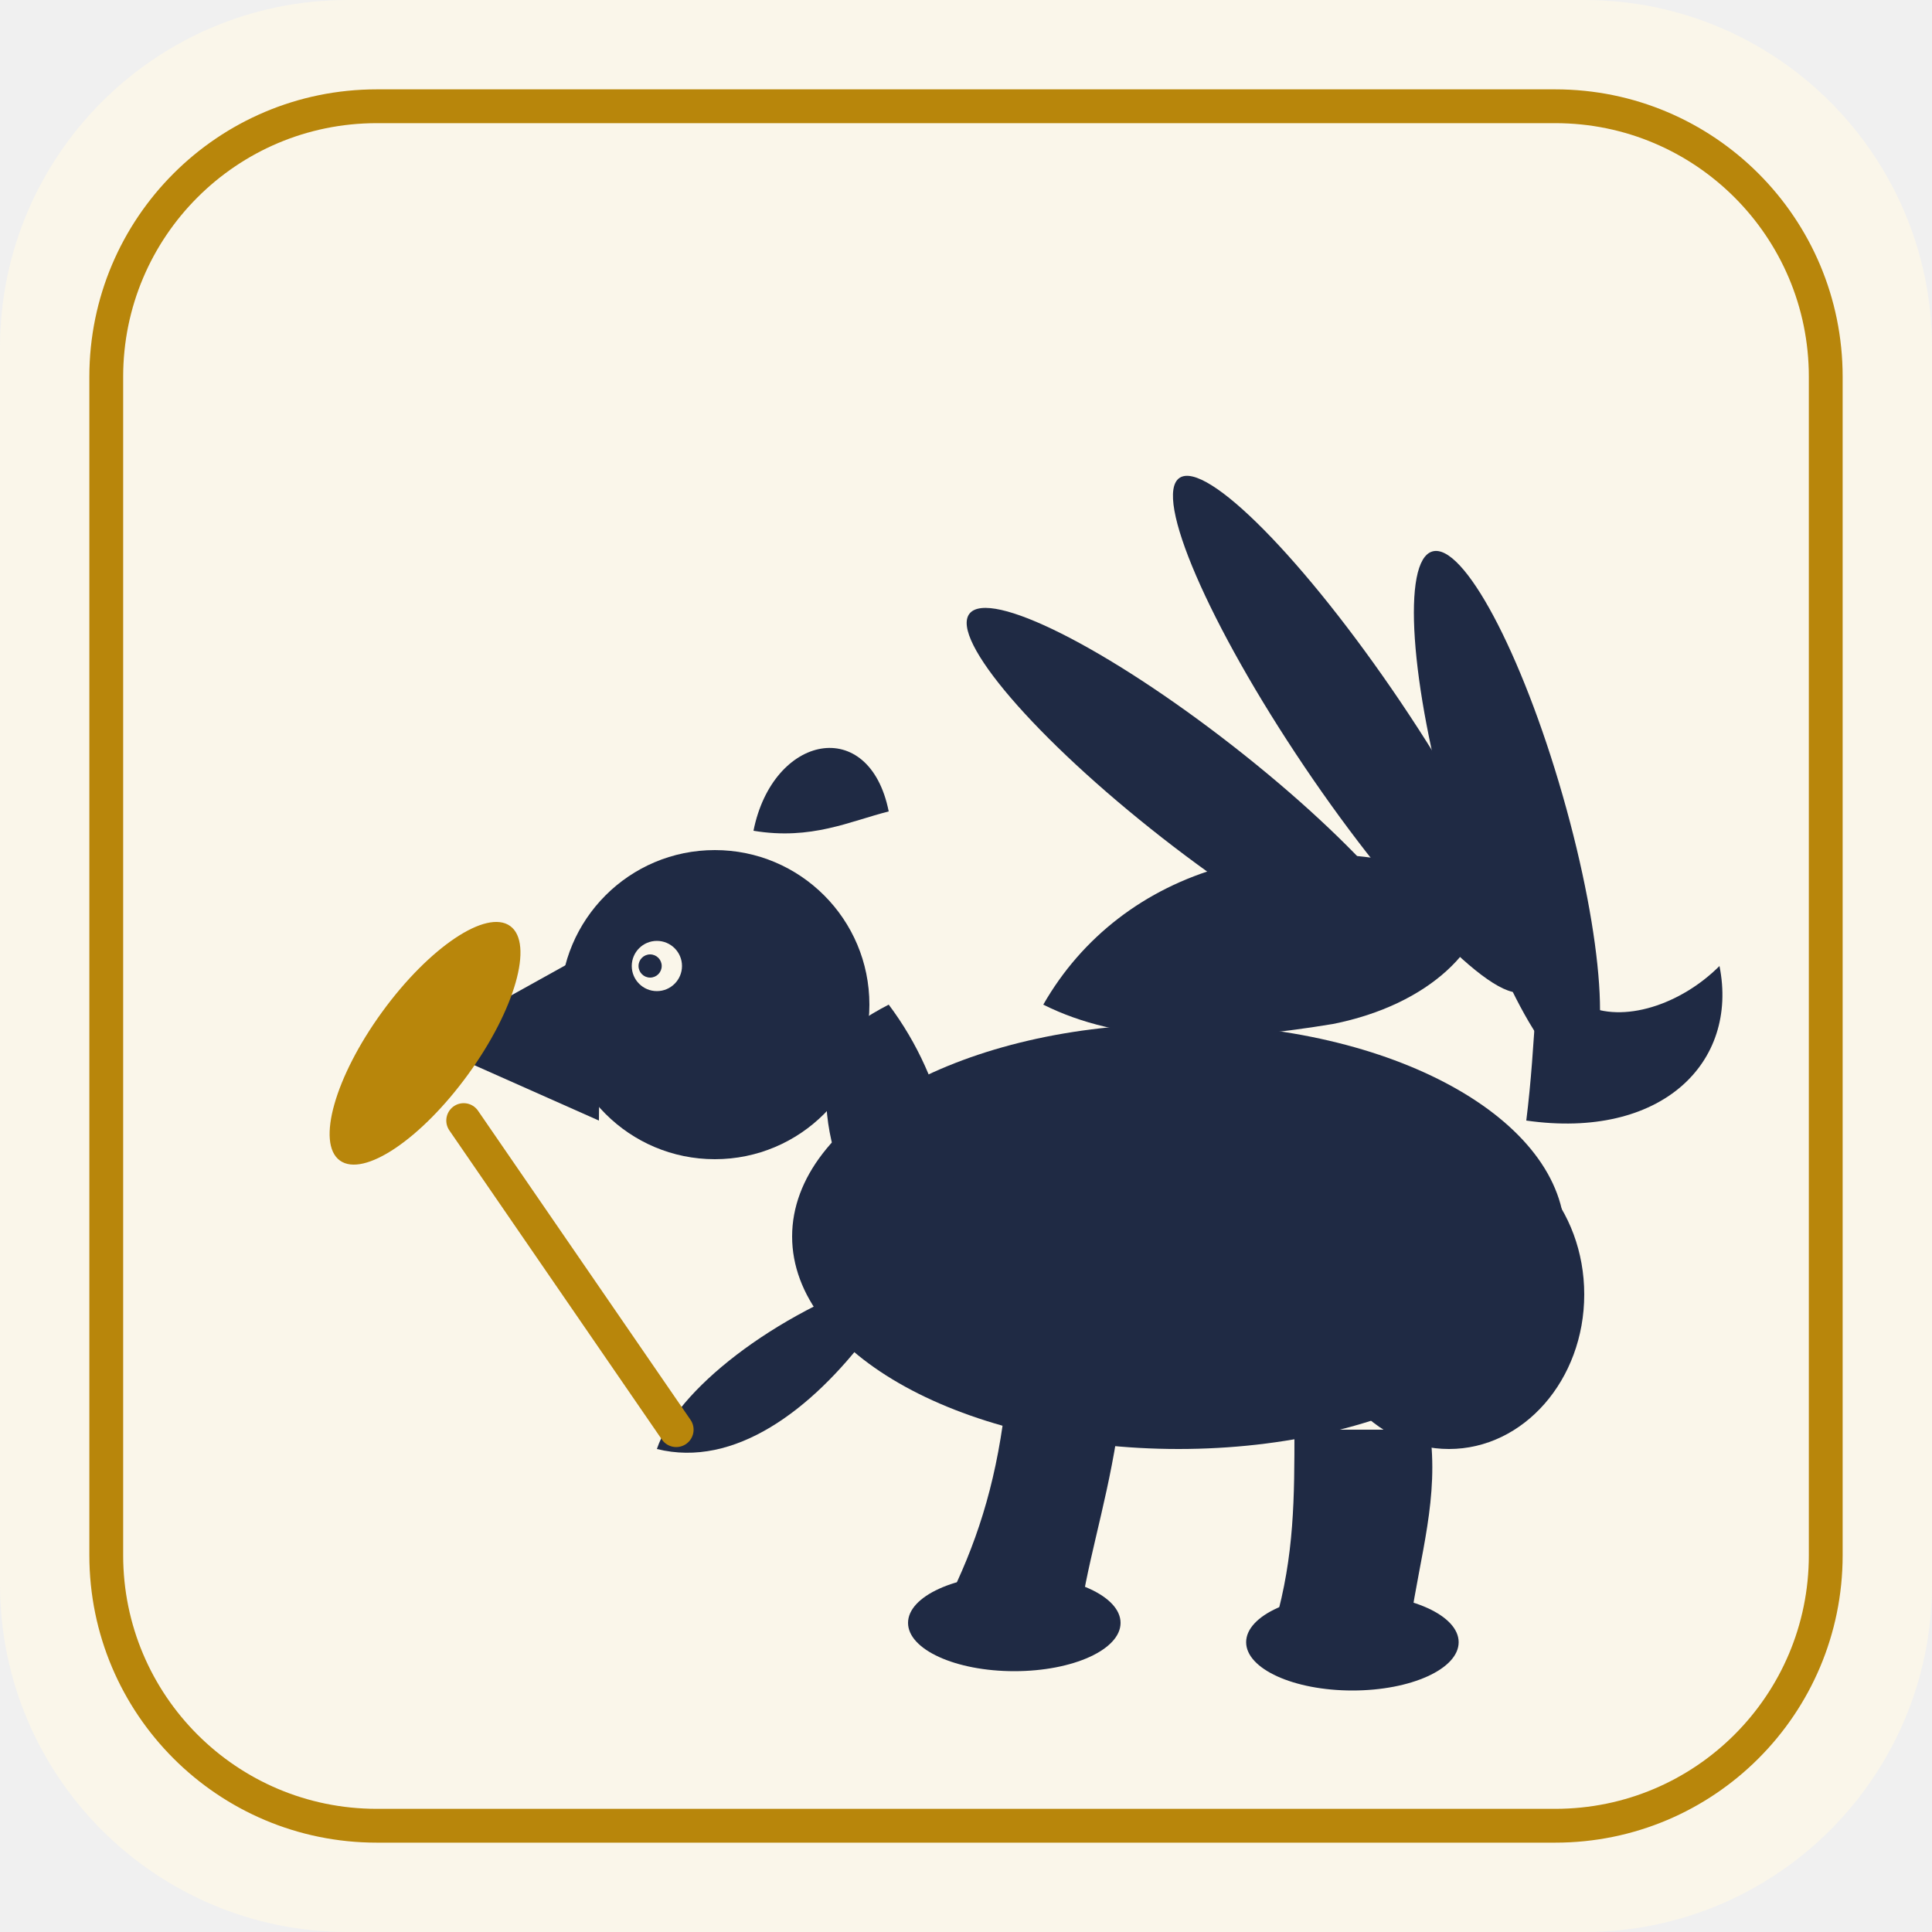
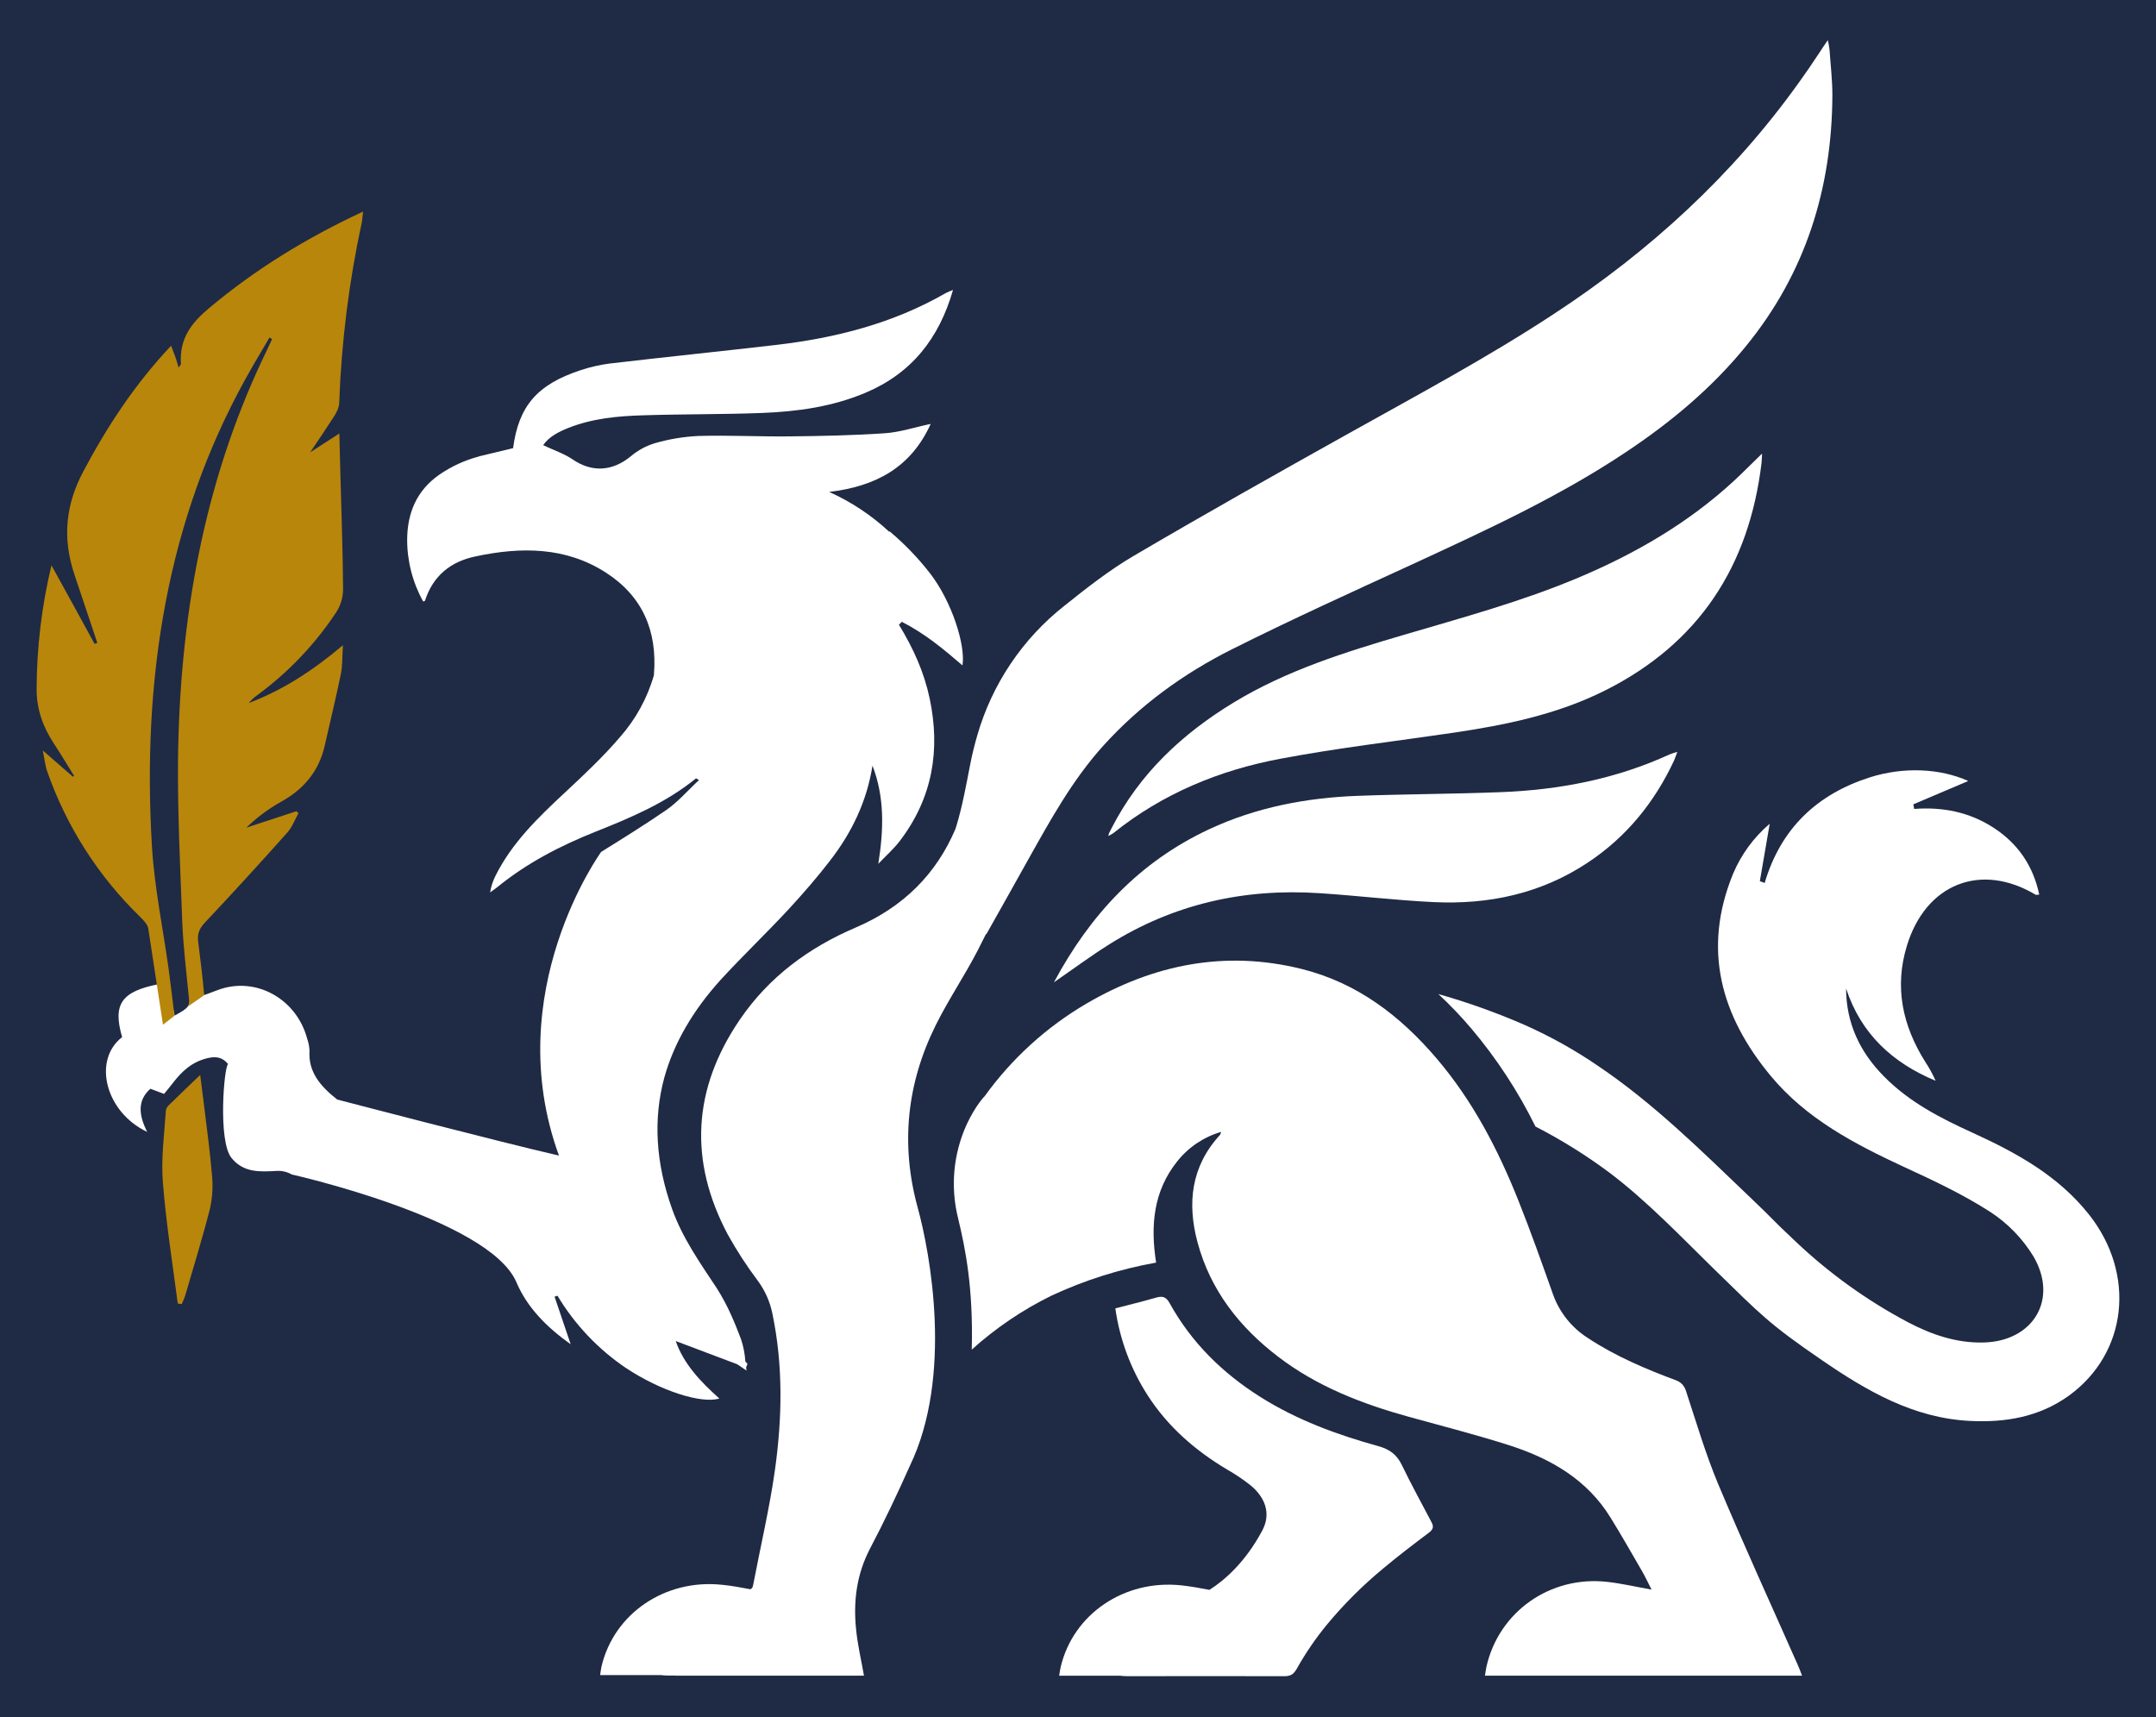
- <svg xmlns="http://www.w3.org/2000/svg" viewBox="0 0 200 200" role="img" aria-labelledby="gqMarkTitle gqMarkDesc">
-   <rect width="200" height="200" rx="36" fill="#FAF6EA" />
-   <rect x="11" y="11" width="178" height="178" rx="28" fill="none" stroke="#B8860B" stroke-width="3.5" />
-   <g fill="#1F2A44">
-     <ellipse cx="156" cy="84" rx="6" ry="28" transform="rotate(-16 156 84)" />
-     <ellipse cx="140" cy="76" rx="6" ry="32" transform="rotate(-34 140 76)" />
-     <ellipse cx="124" cy="82" rx="6" ry="30" transform="rotate(-52 124 82)" />
-     <path d="M108 104c8-14 26-20 46-12 0 6-6 12-16 14-12 2-22 2-30-2z" />
-     <path d="M158 116c14 2 22-6 20-16-4 4-10 6-14 4 2-6 0-10-4-12-1 8-1 16-2 24z" />
-     <ellipse cx="122" cy="128" rx="40" ry="22" />
-     <ellipse cx="150" cy="134" rx="14" ry="16" />
-     <path d="M86 108c-2 10 2 20 12 24 2-10 0-20-6-28-2 1-5 3-6 4z" />
-     <path d="M78 86c2-10 12-12 14-2-4 1-8 3-14 2z" />
-     <circle cx="74" cy="104" r="16" />
-     <path d="M62 98 44 108l18 8c0-6 1-12 0-18z" />
-     <path d="M104 146c-1 8-3 14-6 20h14c1-6 3-12 4-20h-12z" />
-     <path d="M134 148c0 7 0 13-2 20h14c1-7 3-13 2-20h-14z" />
-     <ellipse cx="105" cy="168" rx="11" ry="5" />
-     <ellipse cx="140" cy="170" rx="11" ry="5" />
-     <path d="M92 132c-12 4-22 12-24 18 8 2 16-4 22-12 2-4 3-6 2-6z" />
-   </g>
-   <circle cx="68" cy="100" r="2.6" fill="#FAF6EA" />
-   <circle cx="67.3" cy="100" r="1.2" fill="#1F2A44" />
-   <line x1="70" y1="148" x2="48" y2="116" stroke="#B8860B" stroke-width="3.6" stroke-linecap="round" />
-   <ellipse cx="44" cy="108" rx="5.5" ry="15" transform="rotate(36 44 108)" fill="#B8860B" />
+ <svg xmlns="http://www.w3.org/2000/svg" id="Layer_1" data-name="Layer 1" viewBox="0 0 1000 796.05">
+   <defs>
+     <style>.cls-1{fill:#1f2a44;}.cls-2{fill:#fff;}.cls-3{fill:#b8860b;}</style>
+   </defs>
+   <rect class="cls-1" x="-36.01" y="-20.41" width="1072.03" height="836.87" />
+   <path class="cls-2" d="M515.65,384c12.92-25.21,32.75-43.7,56.64-58.21,24.48-14.85,51.54-23.29,78.75-31.3s54.81-15.49,81.13-26.59S783.1,242.56,804.28,223c4.2-3.89,8.23-8,13-12.62-.11,2-.1,3.16-.24,4.32-5.73,47.84-29,83.7-72.52,105.54-22.23,11.16-46.28,16.06-70.65,19.66-26.62,3.93-53.39,7-79.81,12-28.44,5.3-54.82,16.19-77.67,34.53a19.29,19.29,0,0,1-2.34,1.34,10.65,10.65,0,0,1,.33-1.27C514.82,385.67,515.24,384.85,515.65,384Z" />
+   <path class="cls-2" d="M560.8,384.64C582.7,374.42,606,370,629.91,369.13c22.06-.81,44.15-.85,66.2-1.7,27.13-1.05,53.44-6.1,78.28-17.51a34.39,34.39,0,0,1,3.59-1.18c-.65,1.73-1,2.85-1.46,3.89-9.07,19.51-22.18,35.64-40.2,47.56-21.62,14.31-45.76,19.45-71.27,18.24-17.73-.84-35.4-3-53.12-4.15-34.88-2.3-67.54,5-97.32,23.67-8.6,5.39-16.76,11.46-25.77,17.67C505.73,424.07,528.65,399.66,560.8,384.64Z" />
+   <path class="cls-2" d="M448.38,521.54c4.22-9.06,8.36-13.13,8.36-13.13h0a154.36,154.36,0,0,1,47.09-42.86c31.14-18.19,64.35-24.95,99.87-16.12,25.74,6.39,45.77,21.73,62.65,41.54,16.72,19.61,28.47,42.17,37.94,65.95,5.7,14.31,10.85,28.84,16,43.36a39.88,39.88,0,0,0,16.3,20.4c12.75,8.4,26.68,14.3,40.9,19.59a7.32,7.32,0,0,1,4.39,4.54c4.8,14.55,9.11,29.33,15,43.43,11.92,28.4,24.77,56.42,37.23,84.6.59,1.35,1.08,2.75,1.72,4.38H688.76c.27-1.65.42-2.94.7-4.2,5.76-25.43,29.48-42.22,55.91-39.31,6.8.75,13.51,2.33,20.66,3.6-1.56-3-2.92-6-4.53-8.75C756.74,720.31,752,712,747,703.92c-10.8-17.57-27.55-27.23-46.42-33.37-15.5-5-31.37-9-47.08-13.37-21.67-6-42.46-14-60.54-27.79s-31.54-30.94-37.51-53.12c-4.89-18.16-3-35.28,10.37-49.82.22-.23.26-.63.58-1.45A40.45,40.45,0,0,0,546,538.7c-11,13.78-12.47,29.7-9.77,46.94h0l-.28.05A195.73,195.73,0,0,0,487.62,601,161.46,161.46,0,0,0,450.72,626c.74-28.56-2.92-46.77-6.31-60.83a66.18,66.18,0,0,1,3.85-43.36Z" />
+   <path class="cls-2" d="M547.87,735.33c4.36.46,8.69,1.26,13.11,2.1,7-4.45,16.67-12.86,24.48-27.5,4.2-7.86,1.41-15.38-5.51-21.06a88.14,88.14,0,0,0-10.72-7.22c-14.78-8.8-27.51-19.82-36.91-34.43a100.33,100.33,0,0,1-15-40.36c6.45-1.67,12.73-3.21,19-5,2.94-.86,4.57-.3,6.19,2.6,10.08,18.24,24.48,32.38,42,43.45,17,10.72,35.58,17.55,54.76,22.85,5.25,1.45,8.54,3.89,10.89,8.67,4.36,9.06,9.23,17.86,13.88,26.74,1.12,2.1.52,3.42-1.41,4.83-7.09,5.34-14.18,10.72-21,16.45a195.55,195.55,0,0,0-26.31,26.27,140.33,140.33,0,0,0-13.89,20.37c-1,1.76-2,2.74-3.5,3.12a7.13,7.13,0,0,1-2.26.26c-24.31-.09-48.62,0-72.92,0a32.71,32.71,0,0,1-3.29-.22H491.27c.26-1.56.39-2.8.69-4C497.72,748.7,521.43,732.53,547.87,735.33Z" />
+   <path class="cls-2" d="M334.92,735.08c4.36.42,8.71,1.22,13.12,2.07a6.5,6.5,0,0,0,.85-.59,7.54,7.54,0,0,0,.53-1.85c3.35-17.58,7.49-35.06,10-52.75,3.4-24.27,3.87-48.7-1.22-72.92a38.51,38.51,0,0,0-6.59-14.82,185,185,0,0,1-14.08-21.67C319.36,538.29,321.33,505,343.1,473c13.49-19.82,32-33.47,53.86-42.81,22.31-9.56,37.44-25.07,46.21-45.73.16-.43.26-.91.42-1.33,2.82-9.35,4.57-19.07,6.43-28.68.9-4.57,2-9,3.24-13.28a118.18,118.18,0,0,1,40.47-60.23c10.3-8.23,20.77-16.47,32.08-23.1,33-19.39,66.39-38.19,99.8-56.84,32-17.89,64.42-35.21,95.12-55.39,44.46-29.11,82.86-64.32,113.61-107.29,3.24-4.46,6.32-9,9.35-13.6,1.17-1.86,2.44-3.66,4.09-6.11a40.66,40.66,0,0,1,.8,4.47c.47,7,1.32,14.07,1.32,21.08-.21,43.4-12.48,82.65-40.2,116.53-15.83,19.44-34.9,35.27-55.66,49.08-31.13,20.77-65,36.27-98.79,51.89-28,12.85-56.09,25.6-83.66,39.41-22.52,11.26-42.86,26-59.91,44.88-14.23,15.77-24.38,34.2-34.68,52.58-6.43,11.58-13,23.21-19.49,34.74h-.22c-1.22,2.44-2.44,4.94-3.71,7.38-6.11,11.84-13.65,22.94-19.55,34.84-13.44,27-16.41,55.4-8.39,84.61,5.84,21.25,16.41,78.24-3.61,119.77-5.79,13-11.9,25.87-18.54,38.51-6.16,11.84-7.75,24.27-6.43,37.23.69,7.22,2.39,14.29,3.67,21.62H313.3v-.06h-3.45a25.89,25.89,0,0,1-3.29-.21h-28.2c.21-1.54.37-2.76.63-4C284.78,748.41,308.47,732.26,334.92,735.08Z" />
+   <path class="cls-2" d="M446.42,308.64c1.49-9.47-5-29.7-15-42.65a127.49,127.49,0,0,0-18.74-19.48c-.1,0-.2,0-.3.09a102.38,102.38,0,0,0-27.8-18.43c21.82-2.59,38-11.46,47.09-31.54-7.43,1.54-14.35,3.88-21.33,4.33-14.8,1-29.65,1.3-44.45,1.45-13.9.15-27.85-.6-41.85-.2a87.63,87.63,0,0,0-20.23,3.34,31.36,31.36,0,0,0-11.22,6.08c-8.57,7.07-18.13,7.57-27,1.44-4.09-2.74-8.92-4.33-13.66-6.58,2.59-3.83,7.08-6.18,11.86-8.07,11-4.33,22.58-5.43,34.19-5.78,18.48-.6,37.07-.4,55.56-1.1,16.29-.64,32.43-2.84,47.88-9.36,21.33-9,34.13-25.12,40.61-47.69a30.07,30.07,0,0,0-3.44,1.49c-24.46,14.06-51,20.78-78.53,24-25.81,3-51.67,5.63-77.53,8.67a72.46,72.46,0,0,0-13.35,3.09c-20,6.63-28.61,16.54-31.2,36.13l-13.45,3.24c-.7.2-1.45.3-2.14.5l-.35.14a59.23,59.23,0,0,0-18.29,8.43c-10.47,7.32-14.8,17.68-14.9,30a59,59,0,0,0,7.42,28.8c.4-.15.85-.2.85-.35,3.74-11.65,12-18.18,23.52-20.57,21.13-4.49,41.86-4.44,60.44,7.57,16.9,10.91,23.87,27,22.23,47.19a.18.18,0,0,1-.05.15h.1a74.28,74.28,0,0,1-16,29.15c-7.82,9.12-16.64,17.39-25.46,25.61-12.41,11.56-24.47,23.22-32.09,38.52a26.08,26.08,0,0,0-2.49,7.67c1.09-.8,2.19-1.54,3.29-2.39,13.8-11.26,29.35-19.29,45.74-25.81s32.54-13.36,46.39-24.62c.15-.1.45,0,1.45.75-5.14,4.73-9.72,10.16-15.35,14-9.82,6.73-19.88,13-30,19.28,0,0-47.24,65-19.58,140.87-28.4-6.53-102.85-26-102.85-26-7.72-6.08-13.5-12.76-12.85-22.52a18.56,18.56,0,0,0-1.05-5.58c-4.93-18.74-24-29.2-41.41-22.72-1.79.69-3.64,1.34-6.43,2.39,0-.91-4.16-1.37-6.57-1.22.09,3.33,0,5.07-1,6.5-.9,1.24-2.69,2.34-5.93,4.13l-.2.1c-.21-4-5.25-13.29-7.08-14.72v.07h0c-17.64,3.39-21.68,9.32-17.25,24.62C42.8,491.76,48.93,515.93,68.26,525c-3.93-7.77-4.63-14.6,1.5-20,2.14.8,4,1.54,6.33,2.39,1.49-1.84,3-3.59,4.38-5.43,4.14-5.33,8.92-9.67,16.25-11.26,3.93-.85,6.72-.05,9.07,2.84-1.9,1.34-4.74,35.63,1.54,43.5,5.63,7,13.25,6.48,20.78,6.08a12.61,12.61,0,0,1,7.22,1.64s91.69,20.58,104.2,50c4.88,11.51,13.85,20.73,25.16,28.75-2.69-7.92-5.08-15-7.47-22.07l1.34-.45a106.72,106.72,0,0,0,31.84,33.58c16,10.62,35,16.65,43.25,14.1-8.72-7.77-16.59-16.09-20.23-26.65l28.51,10.76c1.44.95,2.84,1.94,4.33,2.94-.1-.5-.15-1-.2-1.5a16,16,0,0,1,.65-1.59l-1-1.15a41.08,41.08,0,0,0-2-10.31c-1.4-3.74-2.94-7.57-4.59-11.21a95.61,95.61,0,0,0-6.67-12.46c-7.78-11.76-15.9-23.27-20.68-36.62-7.72-21.58-8.82-42-3.64-61.09,4.44-15.95,13.21-31.05,26.11-45.3,10.22-11.16,21.18-21.57,31.44-32.64C372.42,414.53,379,407,385,399.18c10.16-13.1,17.09-27.65,19.68-44.05,5.68,14.75,5.23,29.75,2.69,45.55,3.29-3.49,6.93-6.68,9.87-10.47,15.39-20.08,19-42.45,13.95-66.27-2.54-12.06-7.48-23.07-14.25-34.18.5-.45.89-.9,1.34-1.35C429.13,293.94,437.8,301.22,446.42,308.64Z" />
+   <path class="cls-3" d="M80,511c3.89-3.89,7.91-7.67,12.86-12.42.64,5.06,1.12,8.67,1.55,12.29,1.34,11.25,2.94,22.51,3.87,33.74a49.08,49.08,0,0,1-.84,15.78c-3.46,13.71-7.66,27.18-11.6,40.73a40.24,40.24,0,0,1-1.56,3.79l-1.83-.31C80,585.82,77,567.06,75.54,548.37c-.87-11.15.65-22.21,1.4-33.25C77,513.56,78.73,512.17,80,511Z" />
+   <path class="cls-2" d="M746.23,543.71a244.4,244.4,0,0,0-34.05-21.19,222.87,222.87,0,0,0-29.63-45.31,187.55,187.55,0,0,0-15.41-16.14,313.51,313.51,0,0,1,40.16,14.39,213.9,213.9,0,0,1,34,19c25.66,17.32,47.54,39,70.54,61C824.73,567.72,820,563.78,833,576a237.41,237.41,0,0,0,51.83,37.23c11,5.79,22.58,9.78,35.16,9.46,23.06-.53,34.85-20,23.16-39.94a65.16,65.16,0,0,0-19.92-20.56c-12.58-8.12-26.34-14.6-40-20.87-23-10.68-45.41-22.36-61.93-42.28-23.1-27.88-31.81-58.69-17.47-93.74a62.24,62.24,0,0,1,17-23.21c-1.54,9-3.08,17.79-4.57,26.61.74.26,1.49.58,2.23.85,7.49-25.29,24.27-41.17,48.81-49,15.62-4.94,32.51-4.2,45.62,1.7-8.33,3.55-16.94,7.22-25.49,10.83.16.74.27,1.44.42,2.13,13.28-1,25.61,1.48,36.71,8.65,11.42,7.39,18.43,17.69,21.29,31.07-.95.06-1.43.22-1.7.06-25.38-15.14-50.93-5.1-59.69,23.68-5.9,19.28-2,37.08,8.49,53.81a60.37,60.37,0,0,1,4.84,8.82c-20-8.29-34.63-21.78-41.54-42.81.06,16.2,6.48,29.58,17.58,40.79,11.69,11.89,26.24,19.38,41.22,26.18,20.34,9.3,39.62,19.87,53.91,37.92,21.77,27.57,17.9,64.22-9.4,84-13.81,9.93-29.53,12.53-46,11.68-26.08-1.33-47.64-13.86-68.41-28.1-24.7-16.89-28.56-21.28-49.86-42.05C779.69,573.67,764,557.1,746.23,543.71Z" />
+   <path class="cls-3" d="M168.4,98.14c-.28,2.24-.32,3.73-.62,5.13A478.22,478.22,0,0,0,157.33,187c-.13,2.39-1.41,4.63-2.67,6.58-3.53,5.48-7.18,10.86-10.82,16.24,4.23-2.74,8.61-5.58,13.56-8.77.19,6,.3,10.91.4,15.85.48,18.88,1.21,37.77,1.33,56.6a19.94,19.94,0,0,1-3.4,10.82,151.18,151.18,0,0,1-36.53,38.21,18.6,18.6,0,0,0-3.78,3.54c16.14-6.13,29.93-15.24,43.64-26.8-.36,5.33-.16,9.41-.93,13.2-2.28,11.16-5,22.22-7.5,33.29C148,357.55,141,366,130.5,371.8a78.58,78.58,0,0,0-16.26,12.1l23.22-7.62c.32.3.64.6,1,.85-1.68,3-2.92,6.48-5.23,9.07-12.53,14.05-25.26,28-38.17,41.7-2.4,2.59-3.67,5-3.14,8.92,1,8,2,15.73,2.79,24.8l-7.62,5.28c1-1.45.62-3,.28-6.36-1-10.81-2.38-21.67-2.81-32.39-.92-25-2.19-50.08-2-74.89.64-66.62,12.22-129.46,39.29-186.76,1.48-3,2.9-6.13,4.36-9.22-.41-.25-.83-.5-1.24-.7-3.77,6.48-7.64,12.86-11.25,19.44-35.84,64.83-48,137.92-43.23,216.75,1.11,18.64,5.08,37.67,7.7,56.51,1,7.22,1.77,14.18,2.73,21.85l-5.33,4.16L72.75,456.7l-4-26.16c-.33-1.79-2.21-3.73-3.77-5.28a174.31,174.31,0,0,1-43.14-67.62c-.94-2.69-1.14-5.48-2-9.56,5.27,4.58,9.63,8.37,13.94,12.16.24-.1.44-.2.63-.3-3.11-5-6.17-10.12-9.42-15.05-5.32-8.12-8-16.25-8-25.17a248.14,248.14,0,0,1,6.88-57.5c6.78,12.31,13.44,24.37,20,36.43l1.27-.45c-3.51-10.47-7-21-10.51-31.39-6.08-17.89-3.81-33.29,3.93-48,11.09-20.93,23.91-40.51,40.8-58.45.86,2.29,1.47,3.79,2,5.28s.85,2.79,1.5,4.89c.62-1.05,1.09-1.45,1.06-1.85-.8-11.71,5-19.08,13.17-25.86C118.24,125.09,141.75,110.54,168.4,98.14Z" />
</svg>
